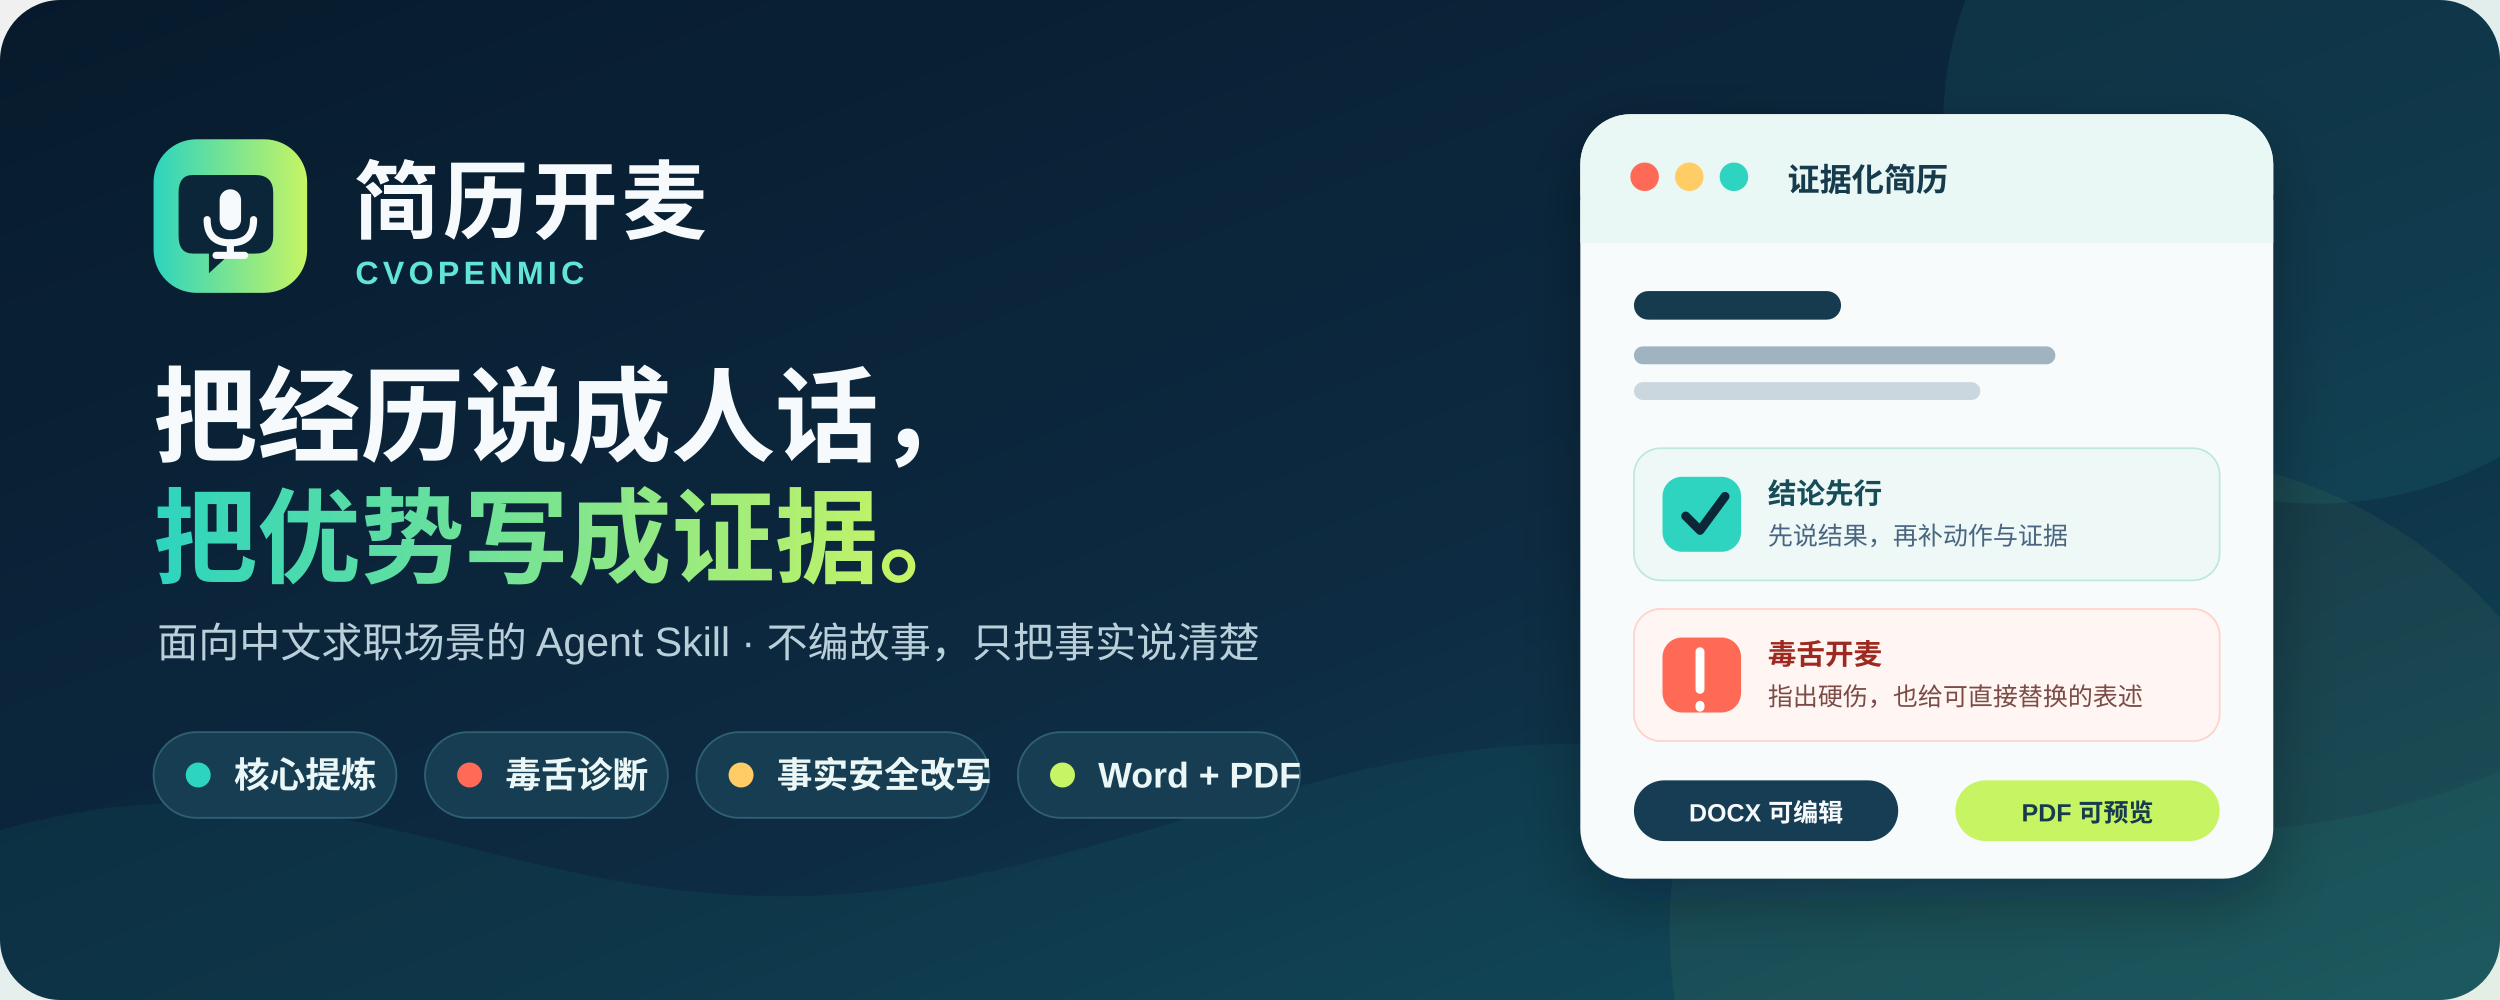
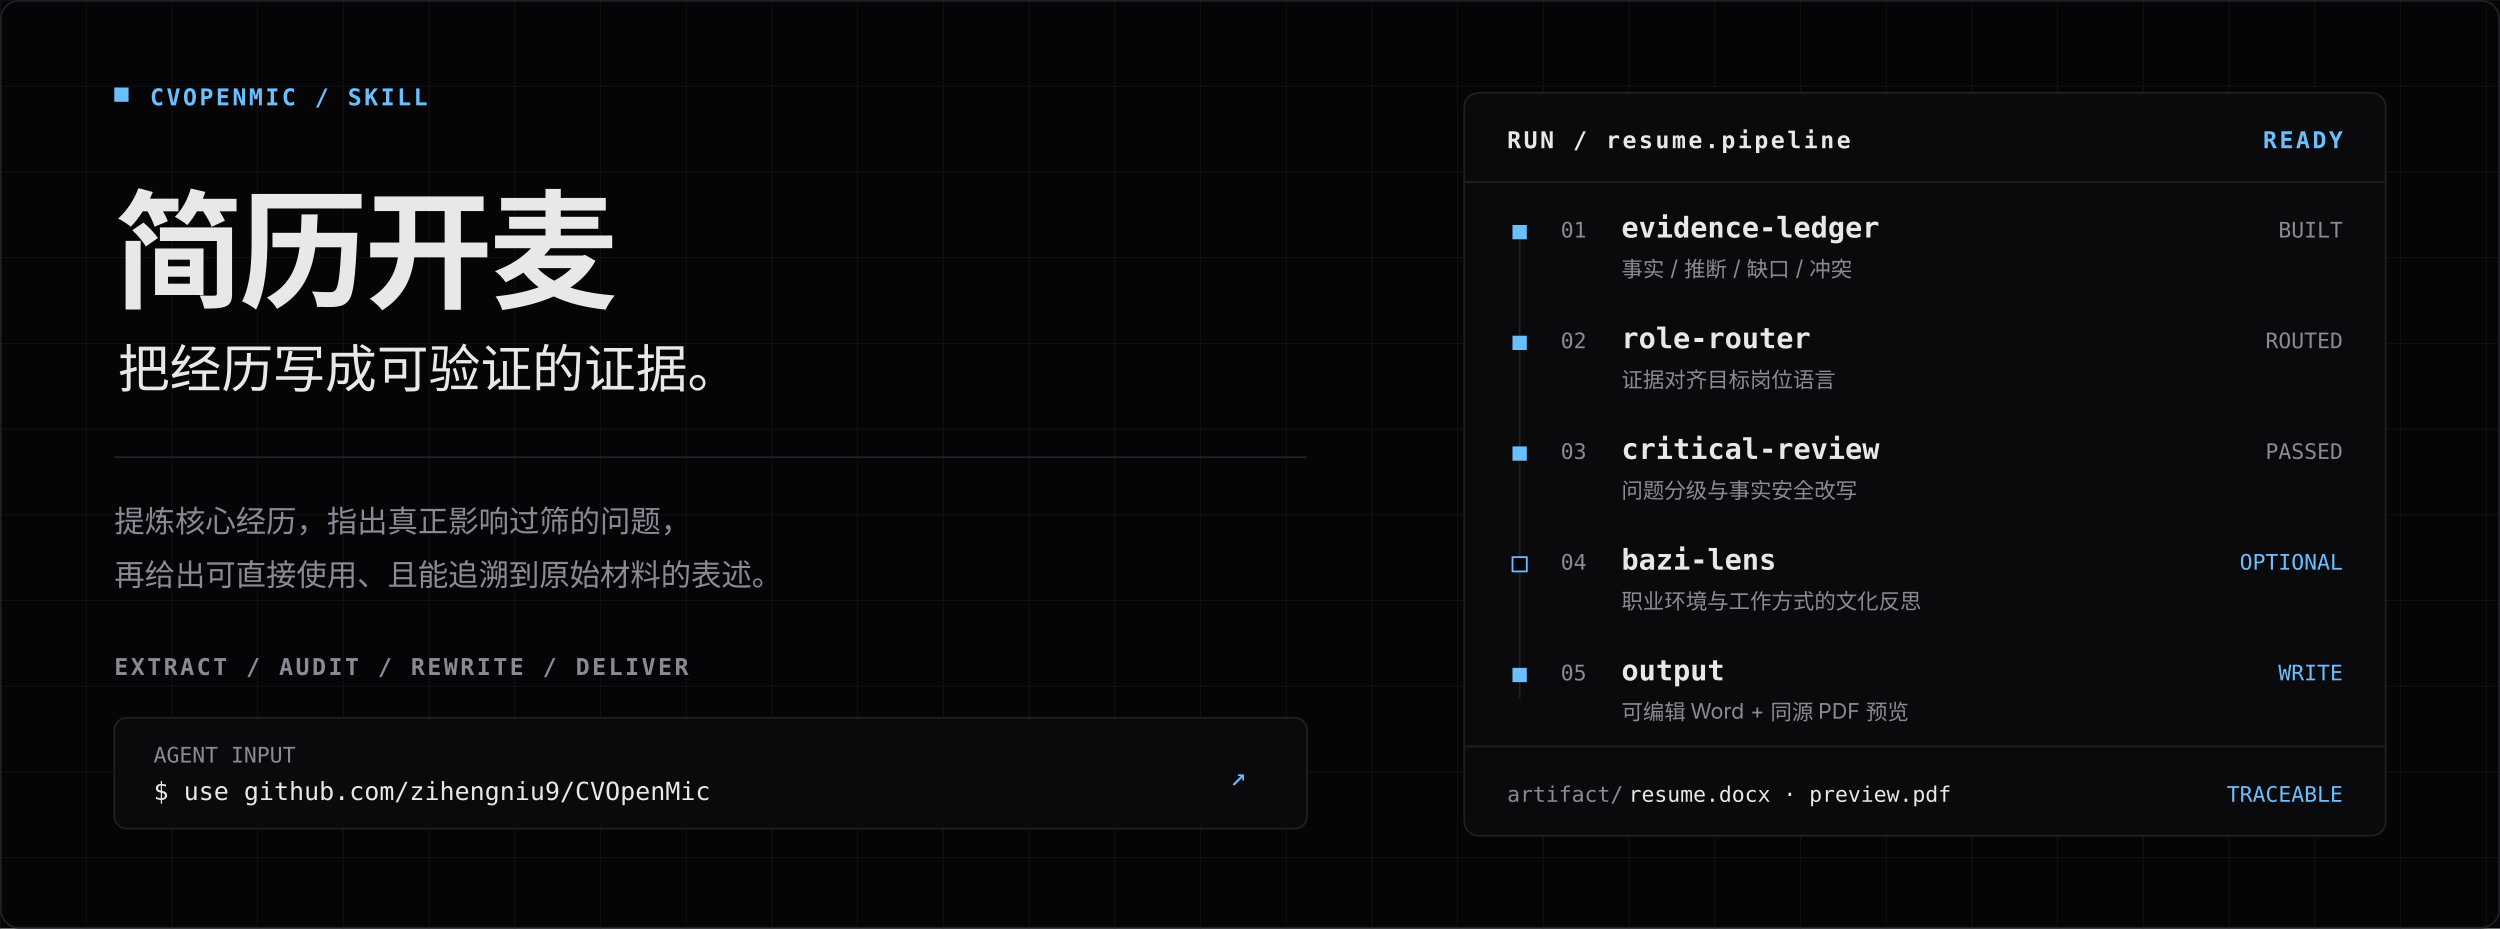
- <svg xmlns="http://www.w3.org/2000/svg" width="1400" height="560" viewBox="0 0 1400 560" role="img" aria-labelledby="title desc">
+ <svg xmlns="http://www.w3.org/2000/svg" width="1400" height="520" viewBox="0 0 1400 520" role="img" aria-labelledby="title desc">
  <defs>
-     <linearGradient id="bg" x1="0" y1="0" x2="1" y2="1">
-       <stop offset="0" stop-color="#071A2C" />
-       <stop offset="0.58" stop-color="#0D2B42" />
-       <stop offset="1" stop-color="#11495A" />
-     </linearGradient>
-     <linearGradient id="accent" x1="0" y1="0" x2="1" y2="0">
-       <stop offset="0" stop-color="#2DD4BF" />
-       <stop offset="1" stop-color="#C7F464" />
-     </linearGradient>
-     <filter id="shadow" x="-20%" y="-20%" width="140%" height="140%">
-       <feDropShadow dx="0" dy="12" stdDeviation="18" flood-color="#020B14" flood-opacity="0.32" />
-     </filter>
+     <pattern id="grid" width="48" height="48" patternUnits="userSpaceOnUse">
+       <path d="M48 0H0V48" fill="none" stroke="#1F1F24" stroke-width="1" />
+     </pattern>
    <style>
-       text { font-family: "Microsoft YaHei", "PingFang SC", Arial, sans-serif; }
-       .muted { fill: #B9CFDA; }
-       .chip { font-size: 20px; font-weight: 700; fill: #EAF7F6; }
+       text { font-family: Inter, "Noto Sans SC", "Microsoft YaHei", sans-serif; }
+       .mono { font-family: "Cascadia Mono", Consolas, monospace; }
+       .text { fill: #E8E8EB; }
+       .muted { fill: #8A8A95; }
+       .accent { fill: #6ABFFF; }
+       .meta { font-size: 13px; font-weight: 600; letter-spacing: 1.4px; }
+       .body { font-size: 17px; font-weight: 400; }
+       .step { font-size: 16px; font-weight: 600; }
+       .detail { font-size: 12px; font-weight: 400; }
    </style>
  </defs>
-   <rect width="1400" height="560" rx="34" fill="url(#bg)" />
-   <circle cx="1298" cy="72" r="210" fill="#2DD4BF" opacity="0.08" />
-   <circle cx="1200" cy="520" r="265" fill="#C7F464" opacity="0.055" />
-   <path d="M0 465 C210 405 312 545 555 488 C755 441 824 382 1057 442 C1201 479 1308 471 1400 432 L1400 560 L0 560 Z" fill="#2DD4BF" opacity="0.055" />
-   <g transform="translate(86 78)">
-     <rect x="0" y="0" width="86" height="86" rx="24" fill="url(#accent)" />
-     <path d="M22 20 H57 Q67 20 67 30 V54 Q67 64 57 64 H43 L31 75 V64 H22 Q14 64 14 54 V30 Q14 20 22 20 Z" fill="#0B2639" />
-     <rect x="37" y="28" width="12" height="23" rx="6" fill="#F7FAFC" />
-     <path d="M30 45 Q30 58 43 58 Q56 58 56 45" fill="none" stroke="#F7FAFC" stroke-width="4" stroke-linecap="round" />
-     <path d="M43 58 V65 M35 65 H51" fill="none" stroke="#F7FAFC" stroke-width="4" stroke-linecap="round" />
-     <text x="112" y="52" font-size="48" font-weight="800" fill="#F7FAFC" letter-spacing="2">简历开麦</text>
-     <text x="113" y="81" font-size="18" font-weight="700" fill="#62E5D7" letter-spacing="2.4">CVOPENMIC</text>
-     <text x="0" y="176" font-size="58" font-weight="900" fill="#F7FAFC">把经历说成人话，</text>
-     <text x="0" y="244" font-size="58" font-weight="900" fill="url(#accent)">把优势写成证据。</text>
-     <text x="2" y="290" font-size="23" class="muted">面向中文求职场景的 Agent Skill · 不编故事，只把事实说清楚</text>
-     <g transform="translate(0 332)">
-       <g>
-         <rect width="136" height="48" rx="24" fill="#173D52" stroke="#2F6074" />
-         <circle cx="25" cy="24" r="7" fill="#2DD4BF" />
-         <text x="45" y="31" class="chip">核心提炼</text>
-       </g>
-       <g transform="translate(152 0)">
-         <rect width="136" height="48" rx="24" fill="#173D52" stroke="#2F6074" />
-         <circle cx="25" cy="24" r="7" fill="#FF6B57" />
-         <text x="45" y="31" class="chip">毒舌诊断</text>
-       </g>
-       <g transform="translate(304 0)">
-         <rect width="164" height="48" rx="24" fill="#173D52" stroke="#2F6074" />
-         <circle cx="25" cy="24" r="7" fill="#FFCC66" />
-         <text x="45" y="31" class="chip">事实安全改写</text>
-       </g>
-       <g transform="translate(484 0)">
-         <rect width="158" height="48" rx="24" fill="#173D52" stroke="#2F6074" />
-         <circle cx="25" cy="24" r="7" fill="#C7F464" />
-         <text x="45" y="31" class="chip">Word + PDF</text>
-       </g>
+   <rect width="1400" height="520" fill="#050508" />
+   <rect width="1400" height="520" fill="url(#grid)" opacity="0.48" />
+   <rect x="0.5" y="0.5" width="1399" height="519" rx="10" fill="none" stroke="#1F1F24" />
+   <g transform="translate(64 48)">
+     <rect x="0" y="1" width="8" height="8" fill="#6ABFFF" />
+     <text x="20" y="11" class="mono accent meta">CVOPENMIC / SKILL</text>
+     <text x="0" y="119" class="text" font-size="72" font-weight="650" letter-spacing="-2">简历开麦</text>
+     <text x="2" y="169" class="text" font-size="29" font-weight="500">把经历写成可验证的证据。</text>
+     <line x1="0" y1="208" x2="668" y2="208" stroke="#1F1F24" />
+     <text x="0" y="250" class="muted body">提炼核心经历，指出真正影响过筛的问题，</text>
+     <text x="0" y="280" class="muted body">再给出可直接使用、且能追溯到原始材料的表述。</text>
+     <text x="0" y="330" class="mono muted meta">EXTRACT  /  AUDIT  /  REWRITE  /  DELIVER</text>
+     <g transform="translate(0 354)">
+       <rect width="668" height="62" rx="7" fill="#0A0A0D" stroke="#1F1F24" />
+       <text x="22" y="25" class="mono muted" font-size="12">AGENT INPUT</text>
+       <text x="22" y="46" class="mono text" font-size="14">$ use github.com/zihengniu9/CVOpenMic</text>
+       <text x="634" y="38" class="mono accent" font-size="15" text-anchor="end">↗</text>
    </g>
  </g>
-   <g transform="translate(885 64)" filter="url(#shadow)">
-     <rect x="0" y="0" width="388" height="428" rx="28" fill="#F8FBFC" />
-     <rect x="0" y="0" width="388" height="72" rx="28" fill="#E9F7F5" />
-     <rect x="0" y="48" width="388" height="24" fill="#E9F7F5" />
-     <circle cx="36" cy="35" r="8" fill="#FF6B57" />
-     <circle cx="61" cy="35" r="8" fill="#FFCC66" />
-     <circle cx="86" cy="35" r="8" fill="#2DD4BF" />
-     <text x="116" y="43" font-size="18" font-weight="800" fill="#183B4E">证据化简历</text>
-     <rect x="30" y="99" width="116" height="16" rx="8" fill="#163B50" />
-     <rect x="30" y="130" width="236" height="10" rx="5" fill="#9FB3C1" />
-     <rect x="30" y="150" width="194" height="10" rx="5" fill="#CBD7DF" />
-     <g transform="translate(30 187)">
-       <rect width="328" height="74" rx="15" fill="#EEF8F6" stroke="#BDE7E1" />
-       <rect x="16" y="16" width="44" height="42" rx="11" fill="#2DD4BF" />
-       <path d="M29 38 L37 46 L51 27" fill="none" stroke="#092637" stroke-width="5" stroke-linecap="round" stroke-linejoin="round" />
-       <text x="75" y="31" font-size="16" font-weight="800" fill="#164E58">结论先行</text>
-       <text x="75" y="54" font-size="14" fill="#486581">先说结果，再补动作与证据</text>
+   <g transform="translate(820 52)">
+     <rect width="516" height="416" rx="8" fill="#0A0A0D" stroke="#1F1F24" />
+     <text x="24" y="31" class="mono text meta">RUN / resume.pipeline</text>
+     <text x="492" y="31" class="mono accent meta" text-anchor="end">READY</text>
+     <line x1="0" y1="50" x2="516" y2="50" stroke="#1F1F24" />
+     <line x1="31" y1="77" x2="31" y2="339" stroke="#1F1F24" />
+     <g transform="translate(0 64)">
+       <rect x="27" y="10" width="8" height="8" fill="#6ABFFF" />
+       <text x="54" y="17" class="mono muted" font-size="12">01</text>
+       <text x="88" y="17" class="mono text step">evidence-ledger</text>
+       <text x="88" y="39" class="muted detail">事实 / 推断 / 缺口 / 冲突</text>
+       <text x="492" y="17" class="mono muted detail" text-anchor="end">BUILT</text>
    </g>
-     <g transform="translate(30 277)">
-       <rect width="328" height="74" rx="15" fill="#FFF5F2" stroke="#FFD2C9" />
-       <rect x="16" y="16" width="44" height="42" rx="11" fill="#FF6B57" />
-       <path d="M37 24 V45 M37 54 V55" fill="none" stroke="#FFFFFF" stroke-width="5" stroke-linecap="round" />
-       <text x="75" y="31" font-size="16" font-weight="800" fill="#9D2C20">毒舌开麦</text>
-       <text x="75" y="54" font-size="14" fill="#7B4B45">指出硬伤，也给可直接替换的表述</text>
+     <g transform="translate(0 126)">
+       <rect x="27" y="10" width="8" height="8" fill="#6ABFFF" />
+       <text x="54" y="17" class="mono muted" font-size="12">02</text>
+       <text x="88" y="17" class="mono text step">role-router</text>
+       <text x="88" y="39" class="muted detail">证据对齐目标岗位语言</text>
+       <text x="492" y="17" class="mono muted detail" text-anchor="end">ROUTED</text>
    </g>
-     <g transform="translate(30 373)">
-       <rect width="148" height="34" rx="17" fill="#173D52" />
-       <text x="74" y="23" text-anchor="middle" font-size="14" font-weight="800" fill="#F7FAFC">DOCX 可编辑</text>
-       <rect x="180" width="148" height="34" rx="17" fill="#C7F464" />
-       <text x="254" y="23" text-anchor="middle" font-size="14" font-weight="800" fill="#183B4E">PDF 可预览</text>
+     <g transform="translate(0 188)">
+       <rect x="27" y="10" width="8" height="8" fill="#6ABFFF" />
+       <text x="54" y="17" class="mono muted" font-size="12">03</text>
+       <text x="88" y="17" class="mono text step">critical-review</text>
+       <text x="88" y="39" class="muted detail">问题分级与事实安全改写</text>
+       <text x="492" y="17" class="mono muted detail" text-anchor="end">PASSED</text>
    </g>
+     <g transform="translate(0 250)">
+       <rect x="27" y="10" width="8" height="8" fill="#050508" stroke="#6ABFFF" />
+       <text x="54" y="17" class="mono muted" font-size="12">04</text>
+       <text x="88" y="17" class="mono text step">bazi-lens</text>
+       <text x="88" y="39" class="muted detail">职业环境与工作方式的文化反思</text>
+       <text x="492" y="17" class="mono accent detail" text-anchor="end">OPTIONAL</text>
+     </g>
+     <g transform="translate(0 312)">
+       <rect x="27" y="10" width="8" height="8" fill="#6ABFFF" />
+       <text x="54" y="17" class="mono muted" font-size="12">05</text>
+       <text x="88" y="17" class="mono text step">output</text>
+       <text x="88" y="39" class="muted detail">可编辑 Word + 同源 PDF 预览</text>
+       <text x="492" y="17" class="mono accent detail" text-anchor="end">WRITE</text>
+     </g>
+     <line x1="0" y1="366" x2="516" y2="366" stroke="#1F1F24" />
+     <text x="24" y="397" class="mono muted" font-size="12">artifact/</text>
+     <text x="92" y="397" class="mono text" font-size="12">resume.docx  ·  preview.pdf</text>
+     <text x="492" y="397" class="mono accent" font-size="12" text-anchor="end">TRACEABLE</text>
  </g>
</svg>
